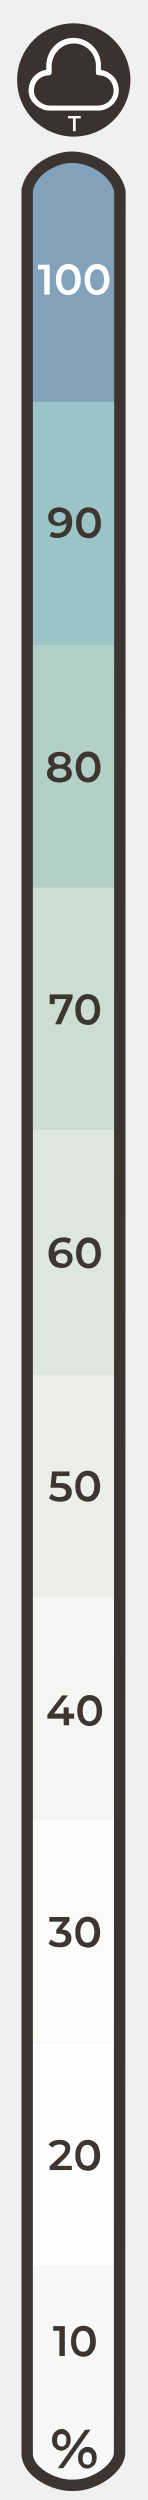
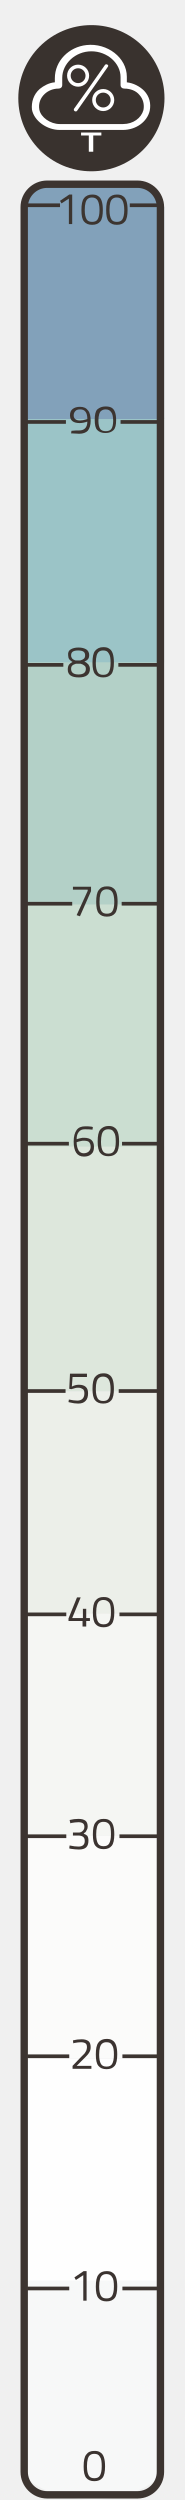
- <svg xmlns="http://www.w3.org/2000/svg" xmlns:xlink="http://www.w3.org/1999/xlink" version="1.1" id="Livello_1" x="0px" y="0px" width="38px" height="644px" viewBox="0 0 37.2 644.1" style="enable-background:new 0 0 37.2 644.1;" xml:space="preserve">
+ <svg xmlns="http://www.w3.org/2000/svg" xmlns:xlink="http://www.w3.org/1999/xlink" version="1.1" id="Livello_1" x="0px" y="0px" width="50px" height="677px" viewBox="0 0 48.7 677.2" style="enable-background:new 0 0 48.7 677.2;" xml:space="preserve">
  <style type="text/css">
- 	.st0{display:none;}
- 	.st1{display:inline;}
- 	.st2{clip-path:url(#SVGID_00000047034830490394309610000005411457332236783019_);fill:#C8E8F0;}
- 	.st3{clip-path:url(#SVGID_00000138533462560534864830000017056847424886335918_);fill:#D0EBF7;}
- 	.st4{clip-path:url(#SVGID_00000134930902778138941280000010427399535505278370_);fill:#4898DA;}
- 	.st5{clip-path:url(#SVGID_00000011726499936968806400000017152570646804574853_);fill:#A3A5D7;}
- 	.st6{clip-path:url(#SVGID_00000165940473205756198910000004296971820858727605_);fill:#B988C1;}
- 	.st7{clip-path:url(#SVGID_00000002364843017141391350000004806886088343885989_);fill:#D7A2CD;}
- 	.st8{clip-path:url(#SVGID_00000129918521942096559250000004253097469318128525_);fill:#E8BEDB;}
- 	.st9{clip-path:url(#SVGID_00000121256065889573339310000014250239686945098644_);fill:#E67D9B;}
- 	.st10{clip-path:url(#SVGID_00000038374427058474669080000015974845664393271191_);fill:#DB4C4D;}
- 	.st11{clip-path:url(#SVGID_00000170256296324847411560000007669104926546046626_);fill:#EF5A5C;}
- 	.st12{clip-path:url(#SVGID_00000117676601976268454470000015104534110886595764_);fill:#F7A25C;}
- 	.st13{clip-path:url(#SVGID_00000147923101737668990650000017178396682010494338_);fill:#FDD58F;}
- 	.st14{clip-path:url(#SVGID_00000104673429822991279240000001911049931634643631_);fill:#FFE173;}
- 	.st15{clip-path:url(#SVGID_00000104692389470901951180000011709145386237543838_);fill:#FEFE82;}
- 	.st16{clip-path:url(#SVGID_00000144331769036587989190000007573766467455097742_);fill:#FFFFC7;}
- 	.st17{clip-path:url(#SVGID_00000157995653100633310360000000277599679237455504_);fill:#F3F3A1;}
- 	.st18{clip-path:url(#SVGID_00000075157495264056380850000009692615833834722971_);fill:#D3ECA4;}
- 	.st19{clip-path:url(#SVGID_00000112631574114741788320000013557493191627977346_);fill:#C3E6D8;}
- 	.st20{clip-path:url(#SVGID_00000183236143389385992310000014201251069712527751_);fill:#C8E8F0;}
- 	.st21{clip-path:url(#SVGID_00000139990148215487989320000012158398813578436261_);fill:#D0EBF7;}
- 	.st22{clip-path:url(#SVGID_00000047050854230295969460000013932387448395365269_);fill:#EC2426;}
- 	.st23{clip-path:url(#SVGID_00000140718021441096919470000009596885558245894070_);fill:#FCFC1E;}
- 	.st24{clip-path:url(#SVGID_00000098915735261002458280000007295968440470060174_);fill:#0B7F3F;}
- 	.st25{clip-path:url(#SVGID_00000148629131122325409680000000168515597269650087_);fill:#F7A426;}
- 	.st26{clip-path:url(#SVGID_00000011028761498377256090000017855417803574845857_);fill:#6FC9DC;}
- 	.st27{clip-path:url(#SVGID_00000040570147410463185800000006492411224104043966_);fill:#3F57B0;}
- 	.st28{fill:#39322E;}
- 	.st29{clip-path:url(#SVGID_00000061471919818615892850000014617631723046081167_);fill:#F7F8F8;}
- 	.st30{clip-path:url(#SVGID_00000146491846679100953500000003802649796812281018_);fill:#FBFBFA;}
- 	.st31{clip-path:url(#SVGID_00000098191743296168163980000000958583987366155663_);fill:#F5F6F3;}
- 	.st32{clip-path:url(#SVGID_00000161611578431715510560000010312136134722835117_);fill:#FEFEFE;}
- 	.st33{clip-path:url(#SVGID_00000071541841961219497280000002588908393387997348_);fill:#ECEFE9;}
- 	.st34{clip-path:url(#SVGID_00000159436752215024155580000009481174144293182858_);fill:#CBDED1;}
- 	.st35{clip-path:url(#SVGID_00000183228674149037219780000003027917864379399355_);fill:#B3D0C7;}
- 	.st36{clip-path:url(#SVGID_00000175293473859801804500000014873955829870976445_);fill:#9BC4C7;}
- 	.st37{clip-path:url(#SVGID_00000056404507005828672340000001737303898384126136_);fill:#82A1BA;}
- 	.st38{clip-path:url(#SVGID_00000177475980340687600730000002273948886908760477_);fill:#DDE7DC;}
- 	.st39{fill:none;stroke:#3C3430;stroke-width:2.932;stroke-miterlimit:9.772;}
- 	.st40{fill:#3C3530;}
- 	.st41{fill:#FFFFFF;}
- 	.st42{fill:none;}
- 	.st43{enable-background:new    ;}
+ 	.st0{clip-path:url(#SVGID_00000014621562456914525550000012526778156791058619_);fill:#F7F8F8;}
+ 	.st1{clip-path:url(#SVGID_00000053543687977684211290000018284319475412731054_);fill:#FBFBFA;}
+ 	.st2{clip-path:url(#SVGID_00000020361623544458767200000002482400598412206253_);fill:#F5F6F3;}
+ 	.st3{clip-path:url(#SVGID_00000075153477351435786070000016458590134014515085_);fill:#FEFEFE;}
+ 	.st4{clip-path:url(#SVGID_00000067916906297035692310000010451998024960205973_);fill:#ECEFE9;}
+ 	.st5{clip-path:url(#SVGID_00000033368756928819130260000014723427463409745054_);fill:#CBDED1;}
+ 	.st6{clip-path:url(#SVGID_00000047766108193474736280000001605370137395171731_);fill:#B3D0C7;}
+ 	.st7{clip-path:url(#SVGID_00000054245226546859998790000011200089255641156270_);fill:#9BC4C7;}
+ 	.st8{clip-path:url(#SVGID_00000009561603760138049040000004683899204072812456_);fill:#82A1BA;}
+ 	.st9{clip-path:url(#SVGID_00000061463805625928625320000007461538652860432553_);fill:#DDE7DC;}
+ 	.st10{fill:#39322E;}
+ 	.st11{fill:none;}
+ 	.st12{fill:none;stroke:#3C3430;stroke-width:2;stroke-miterlimit:9.772;}
+ 	.st13{fill:#3C3530;}
+ 	.st14{fill:none;stroke:#3C3430;stroke-miterlimit:9.772;}
+ 	.st15{fill:#3C3430;}
+ 	.st16{fill:#3B3330;}
+ 	.st17{fill:#FFFFFF;}
+ 	.st18{fill:#FFFFFF;stroke:#FFFFFF;stroke-width:0.489;stroke-miterlimit:9.772;}
+ 	.st19{fill:none;stroke:#FFFFFF;stroke-width:0.977;stroke-miterlimit:9.772;}
+ 	.st20{enable-background:new    ;}
</style>
-   <circle class="st28" cx="18.6" cy="20.6" r="14.6" />
  <g>
    <g>
      <g>
        <g>
-           <defs>
-             <path id="SVGID_00000107547099200596257990000009749152888171734411_" d="M30.6,632c-0.3,3.7-6.3,8.1-11.6,8.1l0,0       c-5.2,0.4-12.2-3.5-12.2-8.1V48.6c1.1-5.3,7.2-8.4,11.5-8.4l0,0c4.8,0,11.1,3.2,12.4,8.7L30.6,632L30.6,632z" />
-           </defs>
-           <clipPath id="SVGID_00000103952413138691468850000003528241557739911814_">
-             <use xlink:href="#SVGID_00000107547099200596257990000009749152888171734411_" style="overflow:visible;" />
-           </clipPath>
-           <rect x="1.1" y="583.6" style="clip-path:url(#SVGID_00000103952413138691468850000003528241557739911814_);fill:#F7F8F8;" width="35.3" height="63.1" />
-         </g>
-       </g>
-       <g>
-         <g>
-           <defs>
-             <path id="SVGID_00000167366705990204679540000017638239128882592681_" d="M30.6,632c-0.3,3.7-6.3,8.1-11.6,8.1l0,0       c-5.2,0.4-12.2-3.5-12.2-8.1V48.6c1.1-5.3,7.2-8.4,11.5-8.4l0,0c4.8,0,11.1,3.2,12.4,8.7L30.6,632L30.6,632z" />
-           </defs>
-           <clipPath id="SVGID_00000181061985750464110680000015179908743047653811_">
-             <use xlink:href="#SVGID_00000167366705990204679540000017638239128882592681_" style="overflow:visible;" />
-           </clipPath>
-           <rect x="1.4" y="468.9" style="clip-path:url(#SVGID_00000181061985750464110680000015179908743047653811_);fill:#FBFBFA;" width="35.3" height="57.3" />
-         </g>
-       </g>
-       <g>
-         <g>
-           <defs>
-             <path id="SVGID_00000000913711956453477620000015448492355676219268_" d="M30.6,632c-0.3,3.7-6.3,8.1-11.6,8.1l0,0       c-5.2,0.4-12.2-3.5-12.2-8.1V48.6c1.1-5.3,7.2-8.4,11.5-8.4l0,0c4.8,0,11.1,3.2,12.4,8.7L30.6,632L30.6,632z" />
-           </defs>
-           <clipPath id="SVGID_00000136396489553836430130000015721782710185247901_">
-             <use xlink:href="#SVGID_00000000913711956453477620000015448492355676219268_" style="overflow:visible;" />
-           </clipPath>
-           <rect x="1.4" y="411.6" style="clip-path:url(#SVGID_00000136396489553836430130000015721782710185247901_);fill:#F5F6F3;" width="35.3" height="57.3" />
-         </g>
-       </g>
-       <g>
-         <g>
-           <defs>
-             <path id="SVGID_00000176045689954524741260000012316004979837935270_" d="M30.6,632c-0.3,3.7-6.3,8.1-11.6,8.1l0,0       c-5.2,0.4-12.2-3.5-12.2-8.1V48.6c1.1-5.3,7.2-8.4,11.5-8.4l0,0c4.8,0,11.1,3.2,12.4,8.7L30.6,632L30.6,632z" />
-           </defs>
-           <clipPath id="SVGID_00000026164621408936770870000003600396426207514558_">
-             <use xlink:href="#SVGID_00000176045689954524741260000012316004979837935270_" style="overflow:visible;" />
-           </clipPath>
-           <rect x="1.1" y="526.3" style="clip-path:url(#SVGID_00000026164621408936770870000003600396426207514558_);fill:#FEFEFE;" width="35.3" height="57.3" />
-         </g>
-       </g>
-       <g>
-         <g>
-           <defs>
-             <path id="SVGID_00000065762819823534352900000006343825041036030082_" d="M30.6,632c-0.3,3.7-6.3,8.1-11.6,8.1l0,0       c-5.2,0.4-12.2-3.5-12.2-8.1V48.6c1.1-5.3,7.2-8.4,11.5-8.4l0,0c4.8,0,11.1,3.2,12.4,8.7L30.6,632L30.6,632z" />
-           </defs>
-           <clipPath id="SVGID_00000177462059215934836890000013167164851041442441_">
-             <use xlink:href="#SVGID_00000065762819823534352900000006343825041036030082_" style="overflow:visible;" />
-           </clipPath>
-           <rect x="1.4" y="354.3" style="clip-path:url(#SVGID_00000177462059215934836890000013167164851041442441_);fill:#ECEFE9;" width="35.3" height="57.3" />
-         </g>
-       </g>
-       <g>
-         <g>
-           <defs>
-             <path id="SVGID_00000013163302631647807840000012809530885519811263_" d="M30.6,632c-0.3,3.7-6.3,8.1-11.6,8.1l0,0       c-5.2,0.4-12.2-3.5-12.2-8.1V48.6c1.1-5.3,7.2-8.4,11.5-8.4l0,0c4.8,0,11.1,3.2,12.4,8.7L30.6,632L30.6,632z" />
-           </defs>
-           <clipPath id="SVGID_00000105402587829256577280000008057383700631323779_">
-             <use xlink:href="#SVGID_00000013163302631647807840000012809530885519811263_" style="overflow:visible;" />
-           </clipPath>
-           <rect x="1.2" y="228.2" style="clip-path:url(#SVGID_00000105402587829256577280000008057383700631323779_);fill:#CBDED1;" width="35.3" height="63.1" />
-         </g>
-         <g>
-           <defs>
-             <path id="SVGID_00000183250017373707581880000006003899465489307287_" d="M30.6,632c-0.3,3.7-6.3,8.1-11.6,8.1l0,0       c-5.2,0.4-12.2-3.5-12.2-8.1V48.6c1.1-5.3,7.2-8.4,11.5-8.4l0,0c4.8,0,11.1,3.2,12.4,8.7L30.6,632L30.6,632z" />
-           </defs>
-           <clipPath id="SVGID_00000027605406794427866000000016055358120765458075_">
-             <use xlink:href="#SVGID_00000183250017373707581880000006003899465489307287_" style="overflow:visible;" />
-           </clipPath>
-           <rect x="1.2" y="165.6" style="clip-path:url(#SVGID_00000027605406794427866000000016055358120765458075_);fill:#B3D0C7;" width="35.3" height="63.1" />
-         </g>
-         <g>
-           <defs>
-             <path id="SVGID_00000008827864892082158730000004012148470094002602_" d="M30.6,632c-0.3,3.7-6.3,8.1-11.6,8.1l0,0       c-5.2,0.4-12.2-3.5-12.2-8.1V48.6c1.1-5.3,7.2-8.4,11.5-8.4l0,0c4.8,0,11.1,3.2,12.4,8.7L30.6,632L30.6,632z" />
-           </defs>
-           <clipPath id="SVGID_00000054262259581963508150000004120999397838894985_">
-             <use xlink:href="#SVGID_00000008827864892082158730000004012148470094002602_" style="overflow:visible;" />
-           </clipPath>
-           <rect x="1.2" y="103.1" style="clip-path:url(#SVGID_00000054262259581963508150000004120999397838894985_);fill:#9BC4C7;" width="35.3" height="63.1" />
-         </g>
-         <g>
-           <defs>
-             <path id="SVGID_00000140729321859056078990000013395669632564526220_" d="M30.6,632c-0.3,3.7-6.3,8.1-11.6,8.1l0,0       c-5.2,0.4-12.2-3.5-12.2-8.1V48.6c1.1-5.3,7.2-8.4,11.5-8.4l0,0c4.8,0,11.1,3.2,12.4,8.7L30.6,632L30.6,632z" />
-           </defs>
-           <clipPath id="SVGID_00000048470949636847080950000007105251714143223438_">
-             <use xlink:href="#SVGID_00000140729321859056078990000013395669632564526220_" style="overflow:visible;" />
-           </clipPath>
-           <rect x="1.2" y="40.4" style="clip-path:url(#SVGID_00000048470949636847080950000007105251714143223438_);fill:#82A1BA;" width="35.3" height="63.1" />
-         </g>
-         <g>
-           <defs>
-             <path id="SVGID_00000017497198172928130870000005564217210485586360_" d="M30.6,632c-0.3,3.7-6.3,8.1-11.6,8.1l0,0       c-5.2,0.4-12.2-3.5-12.2-8.1V48.6c1.1-5.3,7.2-8.4,11.5-8.4l0,0c4.8,0,11.1,3.2,12.4,8.7L30.6,632L30.6,632z" />
-           </defs>
-           <clipPath id="SVGID_00000176761263115030025190000009688360664638442386_">
-             <use xlink:href="#SVGID_00000017497198172928130870000005564217210485586360_" style="overflow:visible;" />
-           </clipPath>
-           <rect x="1.1" y="291.2" style="clip-path:url(#SVGID_00000176761263115030025190000009688360664638442386_);fill:#DDE7DC;" width="35.3" height="63.1" />
+           <g>
+             <defs>
+               <path id="SVGID_1_" d="M43.7,668.6c-0.5,3.9-10.1,8.5-18.5,8.5l0,0c-8.3,0.4-19.5-3.7-19.5-8.5V55.8C7.4,50.2,17.1,47,24,47        l0,0c7.7,0,17.7,3.4,19.8,9.1L43.7,668.6L43.7,668.6z" />
+             </defs>
+             <clipPath id="SVGID_00000142140090398534506740000008267550331740291260_">
+               <use xlink:href="#SVGID_1_" style="overflow:visible;" />
+             </clipPath>
+             <rect x="-3.5" y="617.8" style="clip-path:url(#SVGID_00000142140090398534506740000008267550331740291260_);fill:#F7F8F8;" width="56.4" height="66.3" />
+           </g>
+         </g>
+       </g>
+       <g>
+         <g>
+           <g>
+             <defs>
+               <path id="SVGID_00000054224607312435797100000010528821300751149460_" d="M43.7,668.6c-0.5,3.9-10.1,8.5-18.5,8.5l0,0        c-8.3,0.4-19.5-3.7-19.5-8.5V55.8C7.4,50.2,17.1,47,24,47l0,0c7.7,0,17.7,3.4,19.8,9.1L43.7,668.6L43.7,668.6z" />
+             </defs>
+             <clipPath id="SVGID_00000018955025704055659670000003450116192403635642_">
+               <use xlink:href="#SVGID_00000054224607312435797100000010528821300751149460_" style="overflow:visible;" />
+             </clipPath>
+             <rect x="-3" y="497.3" style="clip-path:url(#SVGID_00000018955025704055659670000003450116192403635642_);fill:#FBFBFA;" width="56.4" height="60.2" />
+           </g>
+         </g>
+       </g>
+       <g>
+         <g>
+           <g>
+             <defs>
+               <path id="SVGID_00000024706134105441755670000012964846846117536899_" d="M43.7,668.6c-0.5,3.9-10.1,8.5-18.5,8.5l0,0        c-8.3,0.4-19.5-3.7-19.5-8.5V55.8C7.4,50.2,17.1,47,24,47l0,0c7.7,0,17.7,3.4,19.8,9.1L43.7,668.6L43.7,668.6z" />
+             </defs>
+             <clipPath id="SVGID_00000007414088484686582180000004438919813862663594_">
+               <use xlink:href="#SVGID_00000024706134105441755670000012964846846117536899_" style="overflow:visible;" />
+             </clipPath>
+             <rect x="-3" y="437.1" style="clip-path:url(#SVGID_00000007414088484686582180000004438919813862663594_);fill:#F5F6F3;" width="56.4" height="60.2" />
+           </g>
+         </g>
+       </g>
+       <g>
+         <g>
+           <g>
+             <defs>
+               <path id="SVGID_00000134212702163711008080000011506440302555744697_" d="M43.7,668.6c-0.5,3.9-10.1,8.5-18.5,8.5l0,0        c-8.3,0.4-19.5-3.7-19.5-8.5V55.8C7.4,50.2,17.1,47,24,47l0,0c7.7,0,17.7,3.4,19.8,9.1L43.7,668.6L43.7,668.6z" />
+             </defs>
+             <clipPath id="SVGID_00000042009908721552355650000003228903214419472258_">
+               <use xlink:href="#SVGID_00000134212702163711008080000011506440302555744697_" style="overflow:visible;" />
+             </clipPath>
+             <rect x="-3.5" y="557.6" style="clip-path:url(#SVGID_00000042009908721552355650000003228903214419472258_);fill:#FEFEFE;" width="56.4" height="60.2" />
+           </g>
+         </g>
+       </g>
+       <g>
+         <g>
+           <g>
+             <defs>
+               <path id="SVGID_00000062876755632455231760000005197784905564764568_" d="M43.7,668.6c-0.5,3.9-10.1,8.5-18.5,8.5l0,0        c-8.3,0.4-19.5-3.7-19.5-8.5V55.8C7.4,50.2,17.1,47,24,47l0,0c7.7,0,17.7,3.4,19.8,9.1L43.7,668.6L43.7,668.6z" />
+             </defs>
+             <clipPath id="SVGID_00000003081914583475029080000012008643685464065427_">
+               <use xlink:href="#SVGID_00000062876755632455231760000005197784905564764568_" style="overflow:visible;" />
+             </clipPath>
+             <rect x="-3" y="376.9" style="clip-path:url(#SVGID_00000003081914583475029080000012008643685464065427_);fill:#ECEFE9;" width="56.4" height="60.2" />
+           </g>
+         </g>
+       </g>
+       <g>
+         <g>
+           <g>
+             <defs>
+               <path id="SVGID_00000075139194489423905540000002404352397510406785_" d="M43.7,668.6c-0.5,3.9-10.1,8.5-18.5,8.5l0,0        c-8.3,0.4-19.5-3.7-19.5-8.5V55.8C7.4,50.2,17.1,47,24,47l0,0c7.7,0,17.7,3.4,19.8,9.1L43.7,668.6L43.7,668.6z" />
+             </defs>
+             <clipPath id="SVGID_00000114756768502742950230000007325628592002283396_">
+               <use xlink:href="#SVGID_00000075139194489423905540000002404352397510406785_" style="overflow:visible;" />
+             </clipPath>
+             <rect x="-3.3" y="244.5" style="clip-path:url(#SVGID_00000114756768502742950230000007325628592002283396_);fill:#CBDED1;" width="56.4" height="66.3" />
+           </g>
+         </g>
+         <g>
+           <g>
+             <defs>
+               <path id="SVGID_00000088100091618836964760000014149638041480276614_" d="M43.7,668.6c-0.5,3.9-10.1,8.5-18.5,8.5l0,0        c-8.3,0.4-19.5-3.7-19.5-8.5V55.8C7.4,50.2,17.1,47,24,47l0,0c7.7,0,17.7,3.4,19.8,9.1L43.7,668.6L43.7,668.6z" />
+             </defs>
+             <clipPath id="SVGID_00000030457977896760684250000003105889725956321688_">
+               <use xlink:href="#SVGID_00000088100091618836964760000014149638041480276614_" style="overflow:visible;" />
+             </clipPath>
+             <rect x="-3.3" y="178.7" style="clip-path:url(#SVGID_00000030457977896760684250000003105889725956321688_);fill:#B3D0C7;" width="56.4" height="66.3" />
+           </g>
+         </g>
+         <g>
+           <g>
+             <defs>
+               <path id="SVGID_00000140710173866421280030000001544705566278909113_" d="M43.7,668.6c-0.5,3.9-10.1,8.5-18.5,8.5l0,0        c-8.3,0.4-19.5-3.7-19.5-8.5V55.8C7.4,50.2,17.1,47,24,47l0,0c7.7,0,17.7,3.4,19.8,9.1L43.7,668.6L43.7,668.6z" />
+             </defs>
+             <clipPath id="SVGID_00000114765494467831386080000006327286352472520087_">
+               <use xlink:href="#SVGID_00000140710173866421280030000001544705566278909113_" style="overflow:visible;" />
+             </clipPath>
+             <rect x="-3.3" y="113.1" style="clip-path:url(#SVGID_00000114765494467831386080000006327286352472520087_);fill:#9BC4C7;" width="56.4" height="66.3" />
+           </g>
+         </g>
+         <g>
+           <g>
+             <defs>
+               <path id="SVGID_00000015331655063276783780000006552046333961855651_" d="M43.7,668.6c-0.5,3.9-10.1,8.5-18.5,8.5l0,0        c-8.3,0.4-19.5-3.7-19.5-8.5V55.8C7.4,50.2,17.1,47,24,47l0,0c7.7,0,17.7,3.4,19.8,9.1L43.7,668.6L43.7,668.6z" />
+             </defs>
+             <clipPath id="SVGID_00000141426026471827717430000008252532446863367085_">
+               <use xlink:href="#SVGID_00000015331655063276783780000006552046333961855651_" style="overflow:visible;" />
+             </clipPath>
+             <polygon style="clip-path:url(#SVGID_00000141426026471827717430000008252532446863367085_);fill:#82A1BA;" points="-3.6,50.1        52.8,50.1 53.1,113.5 -3.3,113.5      " />
+           </g>
+         </g>
+         <g>
+           <g>
+             <defs>
+               <path id="SVGID_00000134929413493085235910000016907492376673267852_" d="M43.7,668.6c-0.5,3.9-10.1,8.5-18.5,8.5l0,0        c-8.3,0.4-19.5-3.7-19.5-8.5V55.8c1.8-5.6,12.2-5.9,19.1-5.9h-1c7.7,0,18,0.4,20.1,6.2L43.7,668.6L43.7,668.6z" />
+             </defs>
+             <clipPath id="SVGID_00000101807946149136847800000018136683779532324025_">
+               <use xlink:href="#SVGID_00000134929413493085235910000016907492376673267852_" style="overflow:visible;" />
+             </clipPath>
+             <rect x="-3.5" y="310.6" style="clip-path:url(#SVGID_00000101807946149136847800000018136683779532324025_);fill:#DDE7DC;" width="56.4" height="66.3" />
+           </g>
        </g>
      </g>
    </g>
  </g>
-   <path class="st39" d="M30.4,632.2c-0.3,3.7-6.3,8.1-11.6,8.1l0,0c-5.2,0.4-12.2-3.5-12.2-8.1V48.9c1.1-5.3,7.2-8.4,11.5-8.4l0,0  c4.8,0,11.1,3.2,12.4,8.7L30.4,632.2L30.4,632.2z" />
-   <g>
-     <path class="st40" d="M13.7,630.6c-0.5-0.4-0.7-1.1-0.7-2c0-0.8,0.2-1.4,0.7-2c0.5-0.4,1-0.8,1.7-0.8c0.7,0,1.3,0.2,1.7,0.8   c0.5,0.4,0.7,1.1,0.7,2c0,0.9-0.2,1.4-0.7,2c-0.5,0.4-1,0.8-1.7,0.8C14.8,631.4,14.1,631.1,13.7,630.6z M16.4,629.9   c0.2-0.3,0.3-0.8,0.3-1.2c0-0.6-0.1-1-0.3-1.2s-0.6-0.4-0.9-0.4c-0.3,0-0.7,0.1-0.9,0.4c-0.2,0.3-0.3,0.8-0.3,1.2   c0,0.6,0.1,1,0.3,1.2c0.2,0.3,0.6,0.4,0.9,0.4C15.8,630.4,16.1,630.2,16.4,629.9z M21.5,626h1.4l-7,9.9h-1.4L21.5,626z M20.4,635.2   c-0.5-0.4-0.7-1.1-0.7-2c0-0.8,0.2-1.4,0.7-2c0.5-0.4,1-0.8,1.7-0.8c0.7,0,1.3,0.2,1.7,0.8c0.5,0.4,0.7,1.1,0.7,2   c0,0.8-0.2,1.4-0.7,2c-0.5,0.4-1,0.8-1.7,0.8C21.4,636,20.8,635.8,20.4,635.2z M23,634.6c0.2-0.3,0.3-0.8,0.3-1.2   c0-0.4-0.1-1-0.3-1.2c-0.2-0.3-0.6-0.4-0.9-0.4s-0.7,0.1-0.9,0.4c-0.2,0.3-0.3,0.8-0.3,1.2c0,0.6,0.1,1,0.3,1.2   c0.2,0.3,0.6,0.4,0.9,0.4C22.6,635,22.8,634.9,23,634.6z" />
-   </g>
-   <g>
-     <path class="st41" d="M12.4,28.5h12.4c2.6,0,4.8-1.8,5.3-4.2c0.3-1.6-0.1-3.2-1.1-4.4c-0.9-1-2.1-1.7-3.4-1.9v-1.2   c0-4.2-3.8-7.5-7.9-7c-3.5,0.4-6.2,3.5-6.2,7.3V18c-1.1,0.1-2.2,0.7-3,1.5c-1.2,1.2-1.7,2.9-1.5,4.6C7.4,26.5,9.9,28.5,12.4,28.5z    M9.5,20.5c0.7-0.7,1.7-1.1,2.7-1.1c0.4,0,0.7-0.3,0.7-0.7v-1.6c0-3.1,2.5-5.9,5.7-5.9c3.1,0,5.7,2.6,5.7,5.7v1.8   c0,0.4,0.3,0.7,0.7,0.7c1.2,0,2.3,0.5,3,1.4s1,2.1,0.8,3.3c-0.4,1.8-2,3.1-4,3.1H12.4c-1.8,0-3.7-1.5-4-3.2   C8.2,22.6,8.6,21.4,9.5,20.5z" />
-   </g>
-   <rect x="13.8" y="28.5" class="st42" width="9.5" height="5.3" />
-   <g class="st43">
-     <path class="st41" d="M18.4,30.5h-1.3v-0.6h3.3v0.6h-1.3v3.3h-0.7V30.5L18.4,30.5z" />
-   </g>
-   <g>
-     <path class="st41" d="M12.4,68.2v7.7H11v-6.5H9.4v-1.2H12.4z" />
-     <path class="st41" d="M15.5,75.5c-0.5-0.3-0.9-0.8-1.1-1.4c-0.3-0.6-0.4-1.3-0.4-2.1s0.1-1.5,0.4-2.1c0.3-0.6,0.7-1.1,1.1-1.4   c0.5-0.3,1-0.5,1.7-0.5c0.6,0,1.2,0.2,1.7,0.5c0.5,0.3,0.9,0.8,1.1,1.4s0.4,1.3,0.4,2.1s-0.1,1.5-0.4,2.1c-0.3,0.6-0.7,1.1-1.1,1.4   c-0.5,0.3-1,0.5-1.7,0.5C16.5,76,16,75.9,15.5,75.5z M18.5,74.1c0.3-0.5,0.5-1.1,0.5-2s-0.2-1.6-0.5-2c-0.3-0.5-0.8-0.7-1.3-0.7   c-0.5,0-1,0.2-1.3,0.7c-0.3,0.5-0.5,1.1-0.5,2s0.2,1.6,0.5,2c0.3,0.5,0.8,0.7,1.3,0.7C17.7,74.8,18.1,74.5,18.5,74.1z" />
-     <path class="st41" d="M22.9,75.5c-0.5-0.3-0.9-0.8-1.1-1.4c-0.3-0.6-0.4-1.3-0.4-2.1s0.1-1.5,0.4-2.1c0.3-0.6,0.7-1.1,1.1-1.4   c0.5-0.3,1-0.5,1.7-0.5c0.6,0,1.2,0.2,1.7,0.5c0.5,0.3,0.9,0.8,1.1,1.4s0.4,1.3,0.4,2.1s-0.1,1.5-0.4,2.1c-0.3,0.6-0.7,1.1-1.1,1.4   c-0.5,0.3-1,0.5-1.7,0.5C23.9,76,23.4,75.9,22.9,75.5z M25.9,74.1c0.3-0.5,0.5-1.1,0.5-2s-0.2-1.6-0.5-2c-0.3-0.5-0.8-0.7-1.3-0.7   c-0.5,0-1,0.2-1.3,0.7c-0.3,0.5-0.5,1.1-0.5,2s0.2,1.6,0.5,2c0.3,0.5,0.8,0.7,1.3,0.7C25.1,74.8,25.5,74.5,25.9,74.1z" />
-   </g>
-   <g>
-     <g>
-       <path class="st40" d="M17.3,131.7c0.6,0.7,0.9,1.6,0.9,2.8c0,0.9-0.2,1.6-0.5,2.2c-0.3,0.6-0.8,1.1-1.3,1.4    c-0.6,0.3-1.2,0.5-2,0.5c-0.4,0-0.8,0-1.1-0.1c-0.3-0.1-0.7-0.2-0.9-0.4l0.5-1.1c0.4,0.2,0.9,0.4,1.5,0.4c0.7,0,1.3-0.2,1.7-0.7    s0.6-1.1,0.6-2v0c-0.2,0.3-0.5,0.5-0.9,0.6c-0.4,0.1-0.7,0.2-1.2,0.2c-0.5,0-1-0.1-1.4-0.3s-0.7-0.5-0.9-0.8    c-0.2-0.4-0.3-0.8-0.3-1.2c0-0.5,0.1-0.9,0.4-1.3c0.2-0.4,0.6-0.7,1-0.9c0.4-0.2,0.9-0.3,1.4-0.3    C15.9,130.7,16.7,131.1,17.3,131.7z M16.1,134.1c0.3-0.2,0.4-0.6,0.4-0.9c0-0.4-0.1-0.7-0.4-0.9s-0.7-0.4-1.2-0.4    c-0.4,0-0.8,0.1-1.1,0.4c-0.3,0.2-0.4,0.6-0.4,1c0,0.4,0.1,0.7,0.4,1c0.3,0.2,0.7,0.4,1.1,0.4C15.4,134.5,15.8,134.3,16.1,134.1z" />
-       <path class="st40" d="M20.7,138.2c-0.5-0.3-0.9-0.8-1.1-1.4c-0.3-0.6-0.4-1.3-0.4-2.1s0.1-1.5,0.4-2.1c0.3-0.6,0.7-1.1,1.1-1.4    c0.5-0.3,1-0.5,1.7-0.5c0.6,0,1.2,0.2,1.7,0.5c0.5,0.3,0.9,0.8,1.1,1.4s0.4,1.3,0.4,2.1s-0.1,1.5-0.4,2.1    c-0.3,0.6-0.7,1.1-1.1,1.4c-0.5,0.3-1,0.5-1.7,0.5C21.7,138.6,21.2,138.5,20.7,138.2z M23.7,136.7c0.3-0.5,0.5-1.1,0.5-2    s-0.2-1.6-0.5-2c-0.3-0.5-0.8-0.7-1.3-0.7c-0.5,0-1,0.2-1.3,0.7c-0.3,0.5-0.5,1.1-0.5,2s0.2,1.6,0.5,2c0.3,0.5,0.8,0.7,1.3,0.7    C22.9,137.4,23.3,137.2,23.7,136.7z" />
-     </g>
-   </g>
-   <g>
-     <g>
-       <path class="st40" d="M17.8,198.2c0.2,0.3,0.3,0.7,0.3,1.1c0,0.5-0.1,0.9-0.4,1.2c-0.3,0.4-0.6,0.6-1.1,0.8    c-0.5,0.2-1,0.3-1.7,0.3s-1.2-0.1-1.7-0.3c-0.5-0.2-0.8-0.5-1.1-0.8s-0.4-0.8-0.4-1.2c0-0.4,0.1-0.8,0.3-1.1    c0.2-0.3,0.5-0.6,0.9-0.7c-0.3-0.2-0.5-0.4-0.7-0.7s-0.2-0.6-0.2-1c0-0.4,0.1-0.8,0.4-1.1s0.6-0.6,1-0.7c0.4-0.2,0.9-0.3,1.5-0.3    c0.6,0,1.1,0.1,1.5,0.3c0.4,0.2,0.8,0.4,1,0.7s0.4,0.7,0.4,1.1c0,0.4-0.1,0.7-0.3,0.9c-0.2,0.3-0.4,0.5-0.7,0.7    C17.3,197.6,17.6,197.8,17.8,198.2z M16.2,200.1c0.3-0.2,0.5-0.5,0.5-0.9c0-0.4-0.2-0.7-0.5-0.9c-0.3-0.2-0.7-0.3-1.3-0.3    c-0.5,0-0.9,0.1-1.2,0.3c-0.3,0.2-0.5,0.5-0.5,0.9c0,0.4,0.2,0.7,0.5,0.9c0.3,0.2,0.7,0.3,1.2,0.3    C15.5,200.5,15.9,200.3,16.2,200.1z M13.9,195.1c-0.3,0.2-0.4,0.5-0.4,0.8c0,0.3,0.1,0.6,0.4,0.8c0.3,0.2,0.6,0.3,1.1,0.3    c0.5,0,0.8-0.1,1.1-0.3c0.3-0.2,0.4-0.5,0.4-0.8c0-0.3-0.1-0.6-0.4-0.8c-0.3-0.2-0.6-0.3-1.1-0.3S14.2,194.9,13.9,195.1z" />
-       <path class="st40" d="M20.6,201.1c-0.5-0.3-0.9-0.8-1.1-1.4c-0.3-0.6-0.4-1.3-0.4-2.1s0.1-1.5,0.4-2.1c0.3-0.6,0.7-1.1,1.1-1.4    c0.5-0.3,1-0.5,1.7-0.5c0.6,0,1.2,0.2,1.7,0.5c0.5,0.3,0.9,0.8,1.1,1.4s0.4,1.3,0.4,2.1s-0.1,1.5-0.4,2.1    c-0.3,0.6-0.7,1.1-1.1,1.4c-0.5,0.3-1,0.5-1.7,0.5C21.6,201.6,21.1,201.4,20.6,201.1z M23.6,199.7c0.3-0.5,0.5-1.1,0.5-2    s-0.2-1.6-0.5-2c-0.3-0.5-0.8-0.7-1.3-0.7c-0.5,0-1,0.2-1.3,0.7c-0.3,0.5-0.5,1.1-0.5,2s0.2,1.6,0.5,2c0.3,0.5,0.8,0.7,1.3,0.7    C22.8,200.3,23.2,200.1,23.6,199.7z" />
-     </g>
-   </g>
-   <g>
-     <g>
-       <path class="st40" d="M18.3,256.2v1l-3,6.7h-1.5l2.9-6.5h-3v1.3h-1.3v-2.5H18.3z" />
-       <path class="st40" d="M20.5,263.6c-0.5-0.3-0.9-0.8-1.1-1.4c-0.3-0.6-0.4-1.3-0.4-2.1s0.1-1.5,0.4-2.1c0.3-0.6,0.7-1.1,1.1-1.4    c0.5-0.3,1-0.5,1.7-0.5c0.6,0,1.2,0.2,1.7,0.5c0.5,0.3,0.9,0.8,1.1,1.4s0.4,1.3,0.4,2.1s-0.1,1.5-0.4,2.1    c-0.3,0.6-0.7,1.1-1.1,1.4c-0.5,0.3-1,0.5-1.7,0.5C21.5,264,21,263.9,20.5,263.6z M23.5,262.1c0.3-0.5,0.5-1.1,0.5-2    s-0.2-1.6-0.5-2c-0.3-0.5-0.8-0.7-1.3-0.7c-0.5,0-1,0.2-1.3,0.7c-0.3,0.5-0.5,1.1-0.5,2s0.2,1.6,0.5,2c0.3,0.5,0.8,0.7,1.3,0.7    C22.7,262.8,23.1,262.6,23.5,262.1z" />
-     </g>
-   </g>
-   <g>
-     <path class="st40" d="M17.1,322.2c0.4,0.2,0.7,0.5,0.9,0.8s0.3,0.8,0.3,1.2c0,0.5-0.1,0.9-0.4,1.3c-0.2,0.4-0.6,0.7-1,0.9   c-0.4,0.2-0.9,0.3-1.4,0.3c-1.1,0-1.9-0.3-2.5-1c-0.6-0.7-0.9-1.6-0.9-2.8c0-0.9,0.2-1.6,0.5-2.2s0.8-1.1,1.3-1.4   c0.6-0.3,1.2-0.5,2-0.5c0.4,0,0.8,0,1.1,0.1c0.3,0.1,0.7,0.2,0.9,0.4l-0.5,1.1c-0.4-0.2-0.9-0.4-1.5-0.4c-0.7,0-1.3,0.2-1.7,0.7   c-0.4,0.5-0.6,1.1-0.6,2v0c0.2-0.3,0.5-0.5,0.9-0.6c0.4-0.1,0.7-0.2,1.2-0.2C16.3,321.9,16.7,322,17.1,322.2z M16.6,325.3   c0.3-0.2,0.4-0.6,0.4-1c0-0.4-0.1-0.7-0.4-1c-0.3-0.2-0.7-0.4-1.1-0.4c-0.5,0-0.8,0.1-1.1,0.4c-0.3,0.2-0.4,0.6-0.4,0.9   c0,0.4,0.1,0.7,0.4,0.9c0.3,0.2,0.7,0.4,1.2,0.4C16,325.7,16.3,325.6,16.6,325.3z" />
-     <path class="st40" d="M20.7,326.3c-0.5-0.3-0.9-0.8-1.1-1.4c-0.3-0.6-0.4-1.3-0.4-2.1s0.1-1.5,0.4-2.1c0.3-0.6,0.7-1.1,1.1-1.4   s1-0.5,1.7-0.5c0.6,0,1.2,0.2,1.7,0.5c0.5,0.3,0.9,0.8,1.1,1.4s0.4,1.3,0.4,2.1s-0.1,1.5-0.4,2.1s-0.7,1.1-1.1,1.4   c-0.5,0.3-1,0.5-1.7,0.5C21.8,326.8,21.2,326.6,20.7,326.3z M23.7,324.9c0.3-0.5,0.5-1.1,0.5-2c0-0.9-0.2-1.6-0.5-2   c-0.3-0.5-0.8-0.7-1.3-0.7c-0.5,0-1,0.2-1.3,0.7c-0.3,0.5-0.5,1.1-0.5,2c0,0.9,0.2,1.6,0.5,2c0.3,0.5,0.8,0.7,1.3,0.7   C22.9,325.6,23.4,325.3,23.7,324.9z" />
-   </g>
-   <g>
-     <path class="st40" d="M17.3,382.7c0.5,0.4,0.8,1,0.8,1.7c0,0.5-0.1,0.9-0.3,1.3c-0.2,0.4-0.6,0.7-1,0.9c-0.5,0.2-1,0.3-1.7,0.3   c-0.5,0-1.1-0.1-1.6-0.2c-0.5-0.2-0.9-0.4-1.3-0.7l0.6-1.1c0.3,0.2,0.6,0.4,1,0.6s0.8,0.2,1.2,0.2c0.5,0,0.9-0.1,1.2-0.3   c0.3-0.2,0.4-0.5,0.4-0.9c0-0.4-0.2-0.7-0.5-0.9c-0.3-0.2-0.8-0.3-1.6-0.3h-1.9l0.4-4.2h4.5v1.2h-3.3l-0.2,1.8h0.7   C16,382,16.8,382.2,17.3,382.7z" />
-     <path class="st40" d="M20.5,386.4c-0.5-0.3-0.9-0.8-1.1-1.4c-0.3-0.6-0.4-1.3-0.4-2.1s0.1-1.5,0.4-2.1c0.3-0.6,0.7-1.1,1.1-1.4   c0.5-0.3,1-0.5,1.7-0.5c0.6,0,1.2,0.2,1.7,0.5c0.5,0.3,0.9,0.8,1.1,1.4s0.4,1.3,0.4,2.1s-0.1,1.5-0.4,2.1c-0.3,0.6-0.7,1.1-1.1,1.4   c-0.5,0.3-1,0.5-1.7,0.5C21.5,386.9,21,386.7,20.5,386.4z M23.4,384.9c0.3-0.5,0.5-1.1,0.5-2c0-0.9-0.2-1.6-0.5-2   c-0.3-0.5-0.8-0.7-1.3-0.7c-0.5,0-1,0.2-1.3,0.7c-0.3,0.5-0.5,1.1-0.5,2c0,0.9,0.2,1.6,0.5,2c0.3,0.5,0.8,0.7,1.3,0.7   C22.7,385.6,23.1,385.4,23.4,384.9z" />
-   </g>
-   <g>
-     <g>
-       <path class="st40" d="M17.4,497.8c0.4,0.4,0.6,0.9,0.6,1.5c0,0.4-0.1,0.9-0.3,1.2c-0.2,0.4-0.6,0.7-1,0.9c-0.5,0.2-1,0.3-1.7,0.3    c-0.6,0-1.1-0.1-1.6-0.2c-0.5-0.2-0.9-0.4-1.3-0.7l0.6-1.1c0.3,0.2,0.6,0.4,1,0.6s0.8,0.2,1.2,0.2c0.5,0,0.9-0.1,1.2-0.3    c0.3-0.2,0.4-0.5,0.4-0.9s-0.1-0.6-0.4-0.8c-0.3-0.2-0.7-0.3-1.3-0.3h-0.7v-1l1.7-2.1h-3.5v-1.2h5.2v1l-1.9,2.2    C16.5,497.2,17,497.4,17.4,497.8z" />
-       <path class="st40" d="M20.5,501.3c-0.5-0.3-0.9-0.8-1.1-1.4c-0.3-0.6-0.4-1.3-0.4-2.1s0.1-1.5,0.4-2.1c0.3-0.6,0.7-1.1,1.1-1.4    s1-0.5,1.7-0.5c0.6,0,1.2,0.2,1.7,0.5c0.5,0.3,0.9,0.8,1.1,1.4s0.4,1.3,0.4,2.1s-0.1,1.5-0.4,2.1s-0.7,1.1-1.1,1.4    c-0.5,0.3-1,0.5-1.7,0.5C21.5,501.7,21,501.6,20.5,501.3z M23.4,499.8c0.3-0.5,0.5-1.1,0.5-2c0-0.9-0.2-1.6-0.5-2    c-0.3-0.5-0.8-0.7-1.3-0.7c-0.5,0-1,0.2-1.3,0.7c-0.3,0.5-0.5,1.1-0.5,2c0,0.9,0.2,1.6,0.5,2c0.3,0.5,0.8,0.7,1.3,0.7    C22.7,500.5,23.1,500.3,23.4,499.8z" />
-     </g>
-   </g>
-   <g>
-     <path class="st40" d="M18.1,557.9v1.2h-5.7v-1l3.1-2.9c0.3-0.3,0.6-0.6,0.7-0.9c0.1-0.2,0.2-0.5,0.2-0.7c0-0.4-0.1-0.6-0.4-0.8   c-0.2-0.2-0.6-0.3-1.1-0.3c-0.8,0-1.4,0.3-1.8,0.8l-1-0.8c0.3-0.4,0.7-0.7,1.2-0.9c0.5-0.2,1.1-0.3,1.7-0.3c0.8,0,1.5,0.2,2,0.6   c0.5,0.4,0.7,0.9,0.7,1.6c0,0.4-0.1,0.8-0.3,1.2c-0.2,0.4-0.5,0.8-1,1.3l-2.1,2H18.1z" />
-     <path class="st40" d="M20.5,558.8c-0.5-0.3-0.9-0.8-1.1-1.4c-0.3-0.6-0.4-1.3-0.4-2.1s0.1-1.5,0.4-2.1c0.3-0.6,0.7-1.1,1.1-1.4   c0.5-0.3,1-0.5,1.7-0.5c0.6,0,1.2,0.2,1.7,0.5c0.5,0.3,0.9,0.8,1.1,1.4s0.4,1.3,0.4,2.1s-0.1,1.5-0.4,2.1c-0.3,0.6-0.7,1.1-1.1,1.4   c-0.5,0.3-1,0.5-1.7,0.5C21.5,559.2,20.9,559.1,20.5,558.8z M23.4,557.3c0.3-0.5,0.5-1.1,0.5-2c0-0.9-0.2-1.6-0.5-2   c-0.3-0.5-0.8-0.7-1.3-0.7c-0.5,0-1,0.2-1.3,0.7c-0.3,0.5-0.5,1.1-0.5,2c0,0.9,0.2,1.6,0.5,2c0.3,0.5,0.8,0.7,1.3,0.7   C22.7,558,23.1,557.8,23.4,557.3z" />
-   </g>
-   <g>
-     <path class="st40" d="M16.3,599.3v7.7h-1.4v-6.5h-1.6v-1.2H16.3z" />
-     <path class="st40" d="M19.4,606.7c-0.5-0.3-0.9-0.8-1.1-1.4c-0.3-0.6-0.4-1.3-0.4-2.1s0.1-1.5,0.4-2.1c0.3-0.6,0.7-1.1,1.1-1.4   c0.5-0.3,1-0.5,1.7-0.5c0.6,0,1.2,0.2,1.7,0.5c0.5,0.3,0.9,0.8,1.1,1.4s0.4,1.3,0.4,2.1s-0.1,1.5-0.4,2.1c-0.3,0.6-0.7,1.1-1.1,1.4   c-0.5,0.3-1,0.5-1.7,0.5C20.4,607.2,19.9,607,19.4,606.7z M22.3,605.2c0.3-0.5,0.5-1.1,0.5-2c0-0.9-0.2-1.6-0.5-2   c-0.3-0.5-0.8-0.7-1.3-0.7c-0.5,0-1,0.2-1.3,0.7c-0.3,0.5-0.5,1.1-0.5,2c0,0.9,0.2,1.6,0.5,2c0.3,0.5,0.8,0.7,1.3,0.7   C21.6,605.9,22,605.7,22.3,605.2z" />
-   </g>
-   <g>
-     <path class="st40" d="M18.8,442.8h-1.4v1.7h-1.4v-1.7h-4.2v-1l3.8-5h1.5l-3.6,4.7h2.5v-1.6h1.3v1.6h1.4V442.8z" />
-     <path class="st40" d="M21,444.2c-0.5-0.3-0.9-0.8-1.1-1.4c-0.3-0.6-0.4-1.3-0.4-2.1s0.1-1.5,0.4-2.1c0.3-0.6,0.7-1.1,1.1-1.4   s1-0.5,1.7-0.5c0.6,0,1.2,0.2,1.7,0.5c0.5,0.3,0.9,0.8,1.1,1.4s0.4,1.3,0.4,2.1s-0.1,1.5-0.4,2.1s-0.7,1.1-1.1,1.4   c-0.5,0.3-1,0.5-1.7,0.5C22,444.7,21.5,444.5,21,444.2z M24,442.8c0.3-0.5,0.5-1.1,0.5-2c0-0.9-0.2-1.6-0.5-2   c-0.3-0.5-0.8-0.7-1.3-0.7c-0.5,0-1,0.2-1.3,0.7c-0.3,0.5-0.5,1.1-0.5,2c0,0.9,0.2,1.6,0.5,2c0.3,0.5,0.8,0.7,1.3,0.7   C23.2,443.5,23.6,443.2,24,442.8z" />
+   <circle class="st10" cx="24.1" cy="26.6" r="19.8" />
+   <rect x="11.1" y="632" class="st11" width="15.4" height="11.8" />
+   <path class="st12" d="M36.6,675.8H12.1c-3.4,0-6.2-2.8-6.2-6.2V56.1c0-3.4,2.8-6.2,6.2-6.2h24.5c3.4,0,6.2,2.8,6.2,6.2v613.5  C42.8,673,40,675.8,36.6,675.8z" />
+   <g>
+     <path class="st13" d="M18.9,52.8v7.9H18v-6.9l-2,1.3l-0.4-0.7l2.5-1.7H18.9z" />
+     <path class="st13" d="M24.3,52.7c0.7,0,1.2,0.1,1.6,0.4c0.9,0.5,1.3,1.8,1.3,3.8c0,1.4-0.2,2.5-0.7,3.1c-0.5,0.6-1.2,0.9-2.2,0.9   s-1.7-0.3-2.2-0.9c-0.5-0.6-0.7-1.6-0.7-3.1c0-1.5,0.2-2.6,0.7-3.2C22.6,53,23.4,52.7,24.3,52.7z M24.3,53.5   c-0.5,0-0.8,0.1-1.1,0.3c-0.6,0.4-0.9,1.4-0.9,3.1c0,1.2,0.2,2,0.5,2.5c0.3,0.5,0.8,0.7,1.5,0.7s1.2-0.2,1.5-0.7   c0.3-0.5,0.5-1.3,0.5-2.5s-0.2-2.1-0.5-2.6S25,53.5,24.3,53.5z" />
+     <path class="st13" d="M31,52.7c0.7,0,1.2,0.1,1.6,0.4c0.9,0.5,1.3,1.8,1.3,3.8c0,1.4-0.2,2.5-0.7,3.1c-0.5,0.6-1.2,0.9-2.2,0.9   s-1.7-0.3-2.2-0.9c-0.5-0.6-0.7-1.6-0.7-3.1c0-1.5,0.2-2.6,0.7-3.2C29.3,53,30.1,52.7,31,52.7z M31,53.5c-0.5,0-0.8,0.1-1.1,0.3   c-0.6,0.4-0.9,1.4-0.9,3.1c0,1.2,0.2,2,0.5,2.5c0.3,0.5,0.8,0.7,1.5,0.7s1.2-0.2,1.5-0.7c0.3-0.5,0.5-1.3,0.5-2.5s-0.2-2.1-0.5-2.6   S31.7,53.5,31,53.5z" />
+   </g>
+   <line class="st14" x1="6.5" y1="55.6" x2="15.6" y2="55.6" />
+   <line class="st14" x1="42.6" y1="55.6" x2="34.5" y2="55.6" />
+   <g>
+     <path class="st15" d="M19.1,241v-0.8h4.9v1.2l-3,6.8l-0.9-0.3l3-6.6V241H19.1z" />
+     <path class="st15" d="M28.3,240.1c0.7,0,1.2,0.1,1.6,0.4c0.9,0.5,1.3,1.8,1.3,3.8c0,1.4-0.2,2.5-0.7,3.1c-0.5,0.6-1.2,0.9-2.2,0.9   s-1.7-0.3-2.2-0.9c-0.5-0.6-0.7-1.6-0.7-3.1c0-1.5,0.2-2.6,0.7-3.2C26.6,240.4,27.3,240.1,28.3,240.1z M28.3,240.9   c-0.5,0-0.8,0.1-1.1,0.3c-0.6,0.4-0.9,1.4-0.9,3.1c0,1.2,0.2,2,0.5,2.5c0.3,0.5,0.8,0.7,1.5,0.7s1.2-0.2,1.5-0.7   c0.3-0.5,0.5-1.3,0.5-2.5s-0.2-2.1-0.5-2.6S29,240.9,28.3,240.9z" />
+   </g>
+   <line class="st14" x1="6.5" y1="244.8" x2="18.9" y2="244.8" />
+   <line class="st14" x1="42.9" y1="244.8" x2="32.3" y2="244.8" />
+   <g>
+     <path class="st15" d="M20.8,116.6c1.4,0,2.2-0.8,2.2-2.4c-0.8,0.3-1.5,0.4-2.1,0.4c-1.7,0-2.6-0.7-2.6-2.1c0-0.7,0.2-1.3,0.7-1.7   s1.2-0.6,2-0.6c1,0,1.7,0.3,2.2,1c0.5,0.6,0.7,1.6,0.7,2.8c0,1.2-0.3,2.1-0.8,2.7c-0.5,0.5-1.3,0.8-2.3,0.8c-0.6,0-1.2-0.1-1.9-0.1   l-0.3,0l0.1-0.7C19.5,116.6,20.2,116.6,20.8,116.6z M21,113.9c0.5,0,1.1-0.1,1.7-0.3l0.3-0.1c0-1.8-0.7-2.6-1.9-2.6   c-0.6,0-1,0.1-1.3,0.4c-0.3,0.3-0.5,0.7-0.5,1.2C19.3,113.4,19.9,113.9,21,113.9z" />
+     <path class="st15" d="M27.9,110.1c0.7,0,1.2,0.1,1.6,0.3c0.9,0.5,1.3,1.6,1.3,3.4c0,1.3-0.2,2.2-0.7,2.7c-0.5,0.5-1.2,0.8-2.2,0.8   s-1.7-0.3-2.2-0.8c-0.5-0.5-0.7-1.4-0.7-2.8c0-1.3,0.2-2.3,0.7-2.8C26.3,110.4,27,110.1,27.9,110.1z M28,110.9   c-0.5,0-0.8,0.1-1.1,0.3c-0.6,0.3-0.9,1.3-0.9,2.8c0,1,0.2,1.8,0.5,2.2c0.3,0.4,0.8,0.6,1.5,0.6s1.2-0.2,1.5-0.6   c0.3-0.4,0.5-1.2,0.5-2.2c0-1.1-0.2-1.9-0.5-2.3C29.1,111.1,28.6,110.9,28,110.9z" />
+   </g>
+   <line class="st14" x1="6.2" y1="114.3" x2="17.2" y2="114.3" />
+   <line class="st14" x1="42.6" y1="114.3" x2="32" y2="114.3" />
+   <g>
+     <path class="st16" d="M24.9,663.9c0.7,0,1.2,0.1,1.6,0.4c0.9,0.5,1.3,1.8,1.3,3.8c0,1.4-0.2,2.5-0.7,3.1c-0.5,0.6-1.2,0.9-2.2,0.9   s-1.7-0.3-2.2-0.9c-0.5-0.6-0.7-1.6-0.7-3.1c0-1.5,0.2-2.6,0.7-3.2C23.2,664.2,23.9,663.9,24.9,663.9z M24.9,664.7   c-0.5,0-0.8,0.1-1.1,0.3c-0.6,0.4-0.9,1.4-0.9,3.1c0,1.2,0.2,2,0.5,2.5c0.3,0.5,0.8,0.7,1.5,0.7s1.2-0.2,1.5-0.7   c0.3-0.5,0.5-1.3,0.5-2.5s-0.1-2.1-0.5-2.6C26.1,664.9,25.6,664.7,24.9,664.7z" />
+   </g>
+   <g>
+     <path class="st16" d="M24.4,306c-0.7-0.1-1.4-0.1-2.1-0.1c-0.7,0-1.2,0.2-1.6,0.7c-0.4,0.5-0.6,1.1-0.6,2l0.3-0.1   c0.2-0.1,0.5-0.1,0.8-0.2s0.6-0.1,0.9-0.1c1.8,0,2.7,0.8,2.7,2.5c0,0.8-0.2,1.5-0.7,1.9c-0.5,0.5-1.2,0.7-2,0.7   c-1.9,0-2.8-1.4-2.8-4.1c0-1.4,0.3-2.4,0.8-3.1c0.5-0.7,1.3-1,2.3-1c0.6,0,1.3,0,1.8,0.1l0.3,0.1L24.4,306z M22.1,309   c-0.3,0-0.6,0-0.9,0.1c-0.3,0.1-0.6,0.1-0.8,0.2l-0.3,0.1c0,0.9,0.2,1.6,0.5,2.2c0.3,0.5,0.8,0.8,1.4,0.8c0.6,0,1.1-0.2,1.4-0.5   c0.3-0.3,0.5-0.7,0.5-1.3c0-0.6-0.2-1-0.5-1.3C23.1,309.1,22.7,309,22.1,309z" />
+     <path class="st16" d="M28.7,305c0.7,0,1.2,0.1,1.6,0.4c0.9,0.5,1.3,1.8,1.3,3.8c0,1.4-0.2,2.5-0.7,3.1c-0.5,0.6-1.2,0.9-2.2,0.9   s-1.7-0.3-2.2-0.9c-0.5-0.6-0.7-1.6-0.7-3.1c0-1.5,0.2-2.6,0.7-3.2C27,305.4,27.8,305,28.7,305z M28.7,305.9   c-0.5,0-0.8,0.1-1.1,0.3c-0.6,0.4-0.9,1.4-0.9,3.1c0,1.2,0.2,2,0.5,2.5c0.3,0.5,0.8,0.7,1.5,0.7s1.2-0.2,1.5-0.7   c0.3-0.5,0.5-1.3,0.5-2.5s-0.1-2.1-0.5-2.6C29.9,306.1,29.4,305.9,28.7,305.9z" />
+   </g>
+   <line class="st14" x1="6.6" y1="309.8" x2="18" y2="309.8" />
+   <line class="st14" x1="43" y1="309.8" x2="32.4" y2="309.8" />
+   <g>
+     <path class="st17" d="M15.5,35.2h17.1c3.6,0,6.6-2.2,7.3-5.2c0.4-2-0.1-3.9-1.5-5.4c-1.2-1.2-2.9-2.1-4.7-2.3v-1.5   c0-5.2-5.3-9.2-10.9-8.6c-4.8,0.5-8.6,4.3-8.6,9v1.1c-1.5,0.1-3,0.9-4.1,1.8c-1.7,1.5-2.3,3.6-2.1,5.6   C8.6,32.8,12.1,35.2,15.5,35.2z M11.5,25.4c1-0.9,2.3-1.4,3.7-1.4c0.6,0,1-0.4,1-0.9v-2c0-3.8,3.5-7.2,7.9-7.2c4.3,0,7.9,3.2,7.9,7   v2.2c0,0.5,0.4,0.9,1,0.9c1.7,0,3.2,0.6,4.1,1.7c1,1.1,1.4,2.6,1.1,4.1c-0.6,2.2-2.8,3.8-5.5,3.8H15.5c-2.5,0-5.1-1.8-5.5-3.9   C9.7,28,10.3,26.5,11.5,25.4z" />
+   </g>
+   <g>
+     <path class="st15" d="M18.5,175.9c0.5-0.3,1.2-0.5,2.1-0.5s1.6,0.2,2.1,0.5c0.5,0.3,0.8,0.9,0.8,1.5c0,0.5-0.1,0.9-0.3,1.1   c-0.2,0.3-0.5,0.5-1,0.7c0.5,0.2,0.8,0.5,1.1,0.8c0.2,0.3,0.4,0.7,0.4,1.2c0,1.5-1,2.3-3,2.3c-2,0-3-0.7-3-2.1c0-0.6,0.1-1,0.3-1.3   c0.2-0.3,0.6-0.6,1-0.8c-0.4-0.2-0.7-0.5-0.9-0.7c-0.2-0.3-0.3-0.7-0.3-1.1C17.7,176.7,18,176.2,18.5,175.9z M18.6,181.2   c0,1,0.7,1.5,2,1.5c1.3,0,2-0.5,2-1.5c0-0.4-0.1-0.7-0.4-0.9c-0.2-0.2-0.6-0.4-1-0.5h-1.3c-0.4,0.1-0.8,0.3-1,0.5   C18.7,180.5,18.6,180.8,18.6,181.2z M22.4,177.5c0-0.9-0.6-1.3-1.9-1.3s-1.9,0.4-1.9,1.3c0,0.4,0.1,0.6,0.3,0.9   c0.2,0.2,0.5,0.4,0.9,0.5h1.3c0.4-0.1,0.8-0.3,1-0.5C22.3,178.2,22.4,177.9,22.4,177.5z" />
+     <path class="st15" d="M27.3,175.3c0.7,0,1.2,0.1,1.6,0.4c0.9,0.5,1.3,1.8,1.3,3.8c0,1.4-0.2,2.5-0.7,3.1c-0.5,0.6-1.2,0.9-2.2,0.9   s-1.7-0.3-2.2-0.9c-0.5-0.6-0.7-1.6-0.7-3.1c0-1.5,0.2-2.6,0.7-3.2C25.6,175.7,26.3,175.3,27.3,175.3z M27.3,176.2   c-0.5,0-0.8,0.1-1.1,0.3c-0.6,0.4-0.9,1.4-0.9,3.1c0,1.2,0.2,2,0.5,2.5c0.3,0.5,0.8,0.7,1.5,0.7s1.2-0.2,1.5-0.7   c0.3-0.5,0.5-1.3,0.5-2.5s-0.1-2.1-0.5-2.6C28.5,176.4,28,176.2,27.3,176.2z" />
+   </g>
+   <line class="st14" x1="5.6" y1="180.1" x2="16.5" y2="180.1" />
+   <line class="st14" x1="41.9" y1="180.1" x2="31.4" y2="180.1" />
+   <path class="st18" d="M19.6,29.6c0,0-0.1,0.2,0.1,0.3c0.1,0.1,0.3,0,0.3,0l4.2-6l4.2-6c0,0,0.1-0.1-0.1-0.2c-0.2-0.1-0.3,0-0.3,0  l-4.2,6L19.6,29.6z" />
+   <circle class="st19" cx="20.5" cy="20.5" r="2.5" />
+   <circle class="st19" cx="27.3" cy="27.1" r="2.5" />
+   <line class="st14" x1="5.7" y1="376.8" x2="17.1" y2="376.8" />
+   <line class="st14" x1="42.1" y1="376.8" x2="31.5" y2="376.8" />
+   <g>
+     <path class="st16" d="M22.9,372.2v0.8h-3.9l-0.2,2.6c0.6-0.3,1.2-0.5,1.9-0.5c1.7,0,2.5,0.8,2.5,2.3c0,0.9-0.2,1.6-0.7,2.1   c-0.5,0.5-1.1,0.7-2,0.7c-0.7,0-1.4-0.1-2.2-0.3l-0.4-0.1l0.1-0.7c0.9,0.2,1.7,0.3,2.3,0.3s1.1-0.2,1.4-0.5   c0.3-0.3,0.5-0.8,0.5-1.4s-0.1-1-0.4-1.2s-0.7-0.4-1.2-0.4c-0.3,0-0.6,0-0.9,0.1c-0.3,0.1-0.6,0.2-0.7,0.2l-0.3,0.1l-0.6-0.1   l0.2-4.1H22.9z" />
+     <path class="st16" d="M27.3,372c0.7,0,1.2,0.1,1.6,0.4c0.9,0.5,1.3,1.8,1.3,3.8c0,1.4-0.2,2.5-0.7,3.1c-0.5,0.6-1.2,0.9-2.2,0.9   s-1.7-0.3-2.2-0.9c-0.5-0.6-0.7-1.6-0.7-3.1c0-1.5,0.2-2.6,0.7-3.2C25.6,372.4,26.3,372,27.3,372z M27.3,372.9   c-0.5,0-0.8,0.1-1.1,0.3c-0.6,0.4-0.9,1.4-0.9,3.1c0,1.2,0.2,2,0.5,2.5c0.3,0.5,0.8,0.7,1.5,0.7s1.2-0.2,1.5-0.7   c0.3-0.5,0.5-1.3,0.5-2.5s-0.2-2.1-0.5-2.6S28,372.9,27.3,372.9z" />
+   </g>
+   <line class="st14" x1="5.9" y1="437.3" x2="17.3" y2="437.3" />
+   <line class="st14" x1="42.3" y1="437.3" x2="31.7" y2="437.3" />
+   <g>
+     <path class="st16" d="M21.7,440.6v-1.5h-3.8v-0.7l2.3-5.7h1l-2.3,5.6h2.9v-2.5h0.9v2.5h1v0.8h-1v1.5H21.7z" />
+     <path class="st16" d="M27.4,432.6c0.7,0,1.2,0.1,1.6,0.4c0.9,0.5,1.3,1.8,1.3,3.8c0,1.4-0.2,2.5-0.7,3.1c-0.5,0.6-1.2,0.9-2.2,0.9   s-1.7-0.3-2.2-0.9s-0.7-1.6-0.7-3.1c0-1.5,0.2-2.6,0.7-3.2C25.7,432.9,26.4,432.6,27.4,432.6z M27.4,433.4c-0.5,0-0.8,0.1-1.1,0.3   c-0.6,0.4-0.9,1.4-0.9,3.1c0,1.2,0.2,2,0.5,2.5s0.8,0.7,1.5,0.7s1.2-0.2,1.5-0.7c0.3-0.5,0.5-1.3,0.5-2.5s-0.1-2.1-0.4-2.6   C28.6,433.7,28.1,433.4,27.4,433.4z" />
+   </g>
+   <line class="st14" x1="5.9" y1="497.4" x2="17.3" y2="497.4" />
+   <line class="st14" x1="42.3" y1="497.4" x2="31.7" y2="497.4" />
+   <g>
+     <path class="st16" d="M18.2,493c0.8-0.2,1.6-0.3,2.4-0.3c0.9,0,1.5,0.2,1.9,0.5c0.4,0.3,0.6,0.9,0.6,1.6c0,0.4-0.1,0.6-0.2,0.8   c-0.1,0.2-0.2,0.3-0.2,0.4c-0.1,0.1-0.1,0.2-0.2,0.3c-0.2,0.1-0.3,0.2-0.4,0.3l-0.1,0.1c0.5,0.2,0.8,0.4,1,0.6   c0.2,0.3,0.3,0.7,0.3,1.3c0,0.8-0.2,1.4-0.6,1.8c-0.4,0.4-1.1,0.6-2,0.6c-0.7,0-1.4-0.1-2.2-0.2l-0.4-0.1l0.1-0.8   c0.9,0.2,1.7,0.3,2.4,0.3c1.1,0,1.7-0.5,1.7-1.5c0-1-0.5-1.4-1.6-1.5h-1.6v-0.8h1.6c0.3,0,0.7-0.1,1-0.4c0.3-0.3,0.5-0.6,0.5-1.1   c0-0.4-0.1-0.8-0.4-1s-0.7-0.3-1.2-0.3c-0.6,0-1.3,0.1-1.9,0.2l-0.3,0.1L18.2,493z" />
+     <path class="st16" d="M27.4,492.7c0.7,0,1.2,0.1,1.6,0.4c0.9,0.5,1.3,1.8,1.3,3.8c0,1.4-0.2,2.5-0.7,3.1c-0.5,0.6-1.2,0.9-2.2,0.9   s-1.7-0.3-2.2-0.9s-0.7-1.6-0.7-3.1c0-1.5,0.2-2.6,0.7-3.2C25.7,493,26.4,492.7,27.4,492.7z M27.4,493.5c-0.5,0-0.8,0.1-1.1,0.3   c-0.6,0.4-0.9,1.4-0.9,3.1c0,1.2,0.2,2,0.5,2.5s0.8,0.7,1.5,0.7s1.2-0.2,1.5-0.7c0.3-0.5,0.5-1.3,0.5-2.5s-0.1-2.1-0.4-2.6   C28.6,493.7,28.1,493.5,27.4,493.5z" />
+   </g>
+   <line class="st14" x1="6.7" y1="557" x2="18.1" y2="557" />
+   <line class="st14" x1="43.1" y1="557" x2="32.5" y2="557" />
+   <g>
+     <path class="st16" d="M24.1,560.4H19v-0.8l2.3-2.4c0.4-0.4,0.7-0.7,0.9-0.9c0.2-0.2,0.3-0.5,0.5-0.8c0.1-0.3,0.2-0.6,0.2-0.9   c0-0.5-0.1-0.9-0.4-1.1c-0.3-0.2-0.7-0.3-1.3-0.3c-0.5,0-1.1,0.1-1.7,0.2l-0.3,0.1l-0.1-0.8c0.8-0.2,1.5-0.3,2.4-0.3   c0.8,0,1.4,0.2,1.8,0.5c0.4,0.3,0.6,0.9,0.6,1.6c0,0.6-0.1,1-0.4,1.5s-0.7,0.9-1.3,1.5l-2.1,2.1h4V560.4z" />
+     <path class="st16" d="M28.2,552.3c0.7,0,1.2,0.1,1.6,0.4c0.9,0.5,1.3,1.8,1.3,3.8c0,1.4-0.2,2.5-0.7,3.1c-0.5,0.6-1.2,0.9-2.2,0.9   s-1.7-0.3-2.2-0.9c-0.5-0.6-0.7-1.6-0.7-3.1c0-1.5,0.2-2.6,0.7-3.2C26.5,552.6,27.3,552.3,28.2,552.3z M28.2,553.2   c-0.5,0-0.8,0.1-1.1,0.3c-0.6,0.4-0.9,1.4-0.9,3.1c0,1.2,0.2,2,0.5,2.5c0.3,0.5,0.8,0.7,1.5,0.7s1.2-0.2,1.5-0.7   c0.3-0.5,0.5-1.3,0.5-2.5s-0.1-2.1-0.5-2.6C29.4,553.4,28.9,553.2,28.2,553.2z" />
+   </g>
+   <line class="st14" x1="6.7" y1="619.9" x2="18.1" y2="619.9" />
+   <line class="st14" x1="43.1" y1="619.9" x2="32.5" y2="619.9" />
+   <g>
+     <path class="st16" d="M22.8,615.3v7.9h-0.9v-6.9l-2,1.3l-0.4-0.7l2.5-1.7H22.8z" />
+     <path class="st16" d="M28.2,615.2c0.7,0,1.2,0.1,1.6,0.4c0.9,0.5,1.3,1.8,1.3,3.8c0,1.4-0.2,2.5-0.7,3.1c-0.5,0.6-1.2,0.9-2.2,0.9   s-1.7-0.3-2.2-0.9c-0.5-0.6-0.7-1.6-0.7-3.1c0-1.5,0.2-2.6,0.7-3.2C26.5,615.5,27.3,615.2,28.2,615.2z M28.2,616   c-0.5,0-0.8,0.1-1.1,0.3c-0.6,0.4-0.9,1.4-0.9,3.1c0,1.2,0.2,2,0.5,2.5c0.3,0.5,0.8,0.7,1.5,0.7s1.2-0.2,1.5-0.7   c0.3-0.5,0.5-1.3,0.5-2.5s-0.1-2.1-0.5-2.6C29.4,616.3,28.9,616,28.2,616z" />
+   </g>
+   <g class="st20">
+     <path class="st17" d="M23.5,36.7h-2.2v-0.8h5.5v0.8h-2.2v4.4h-1.2V36.7L23.5,36.7z" />
  </g>
</svg>
